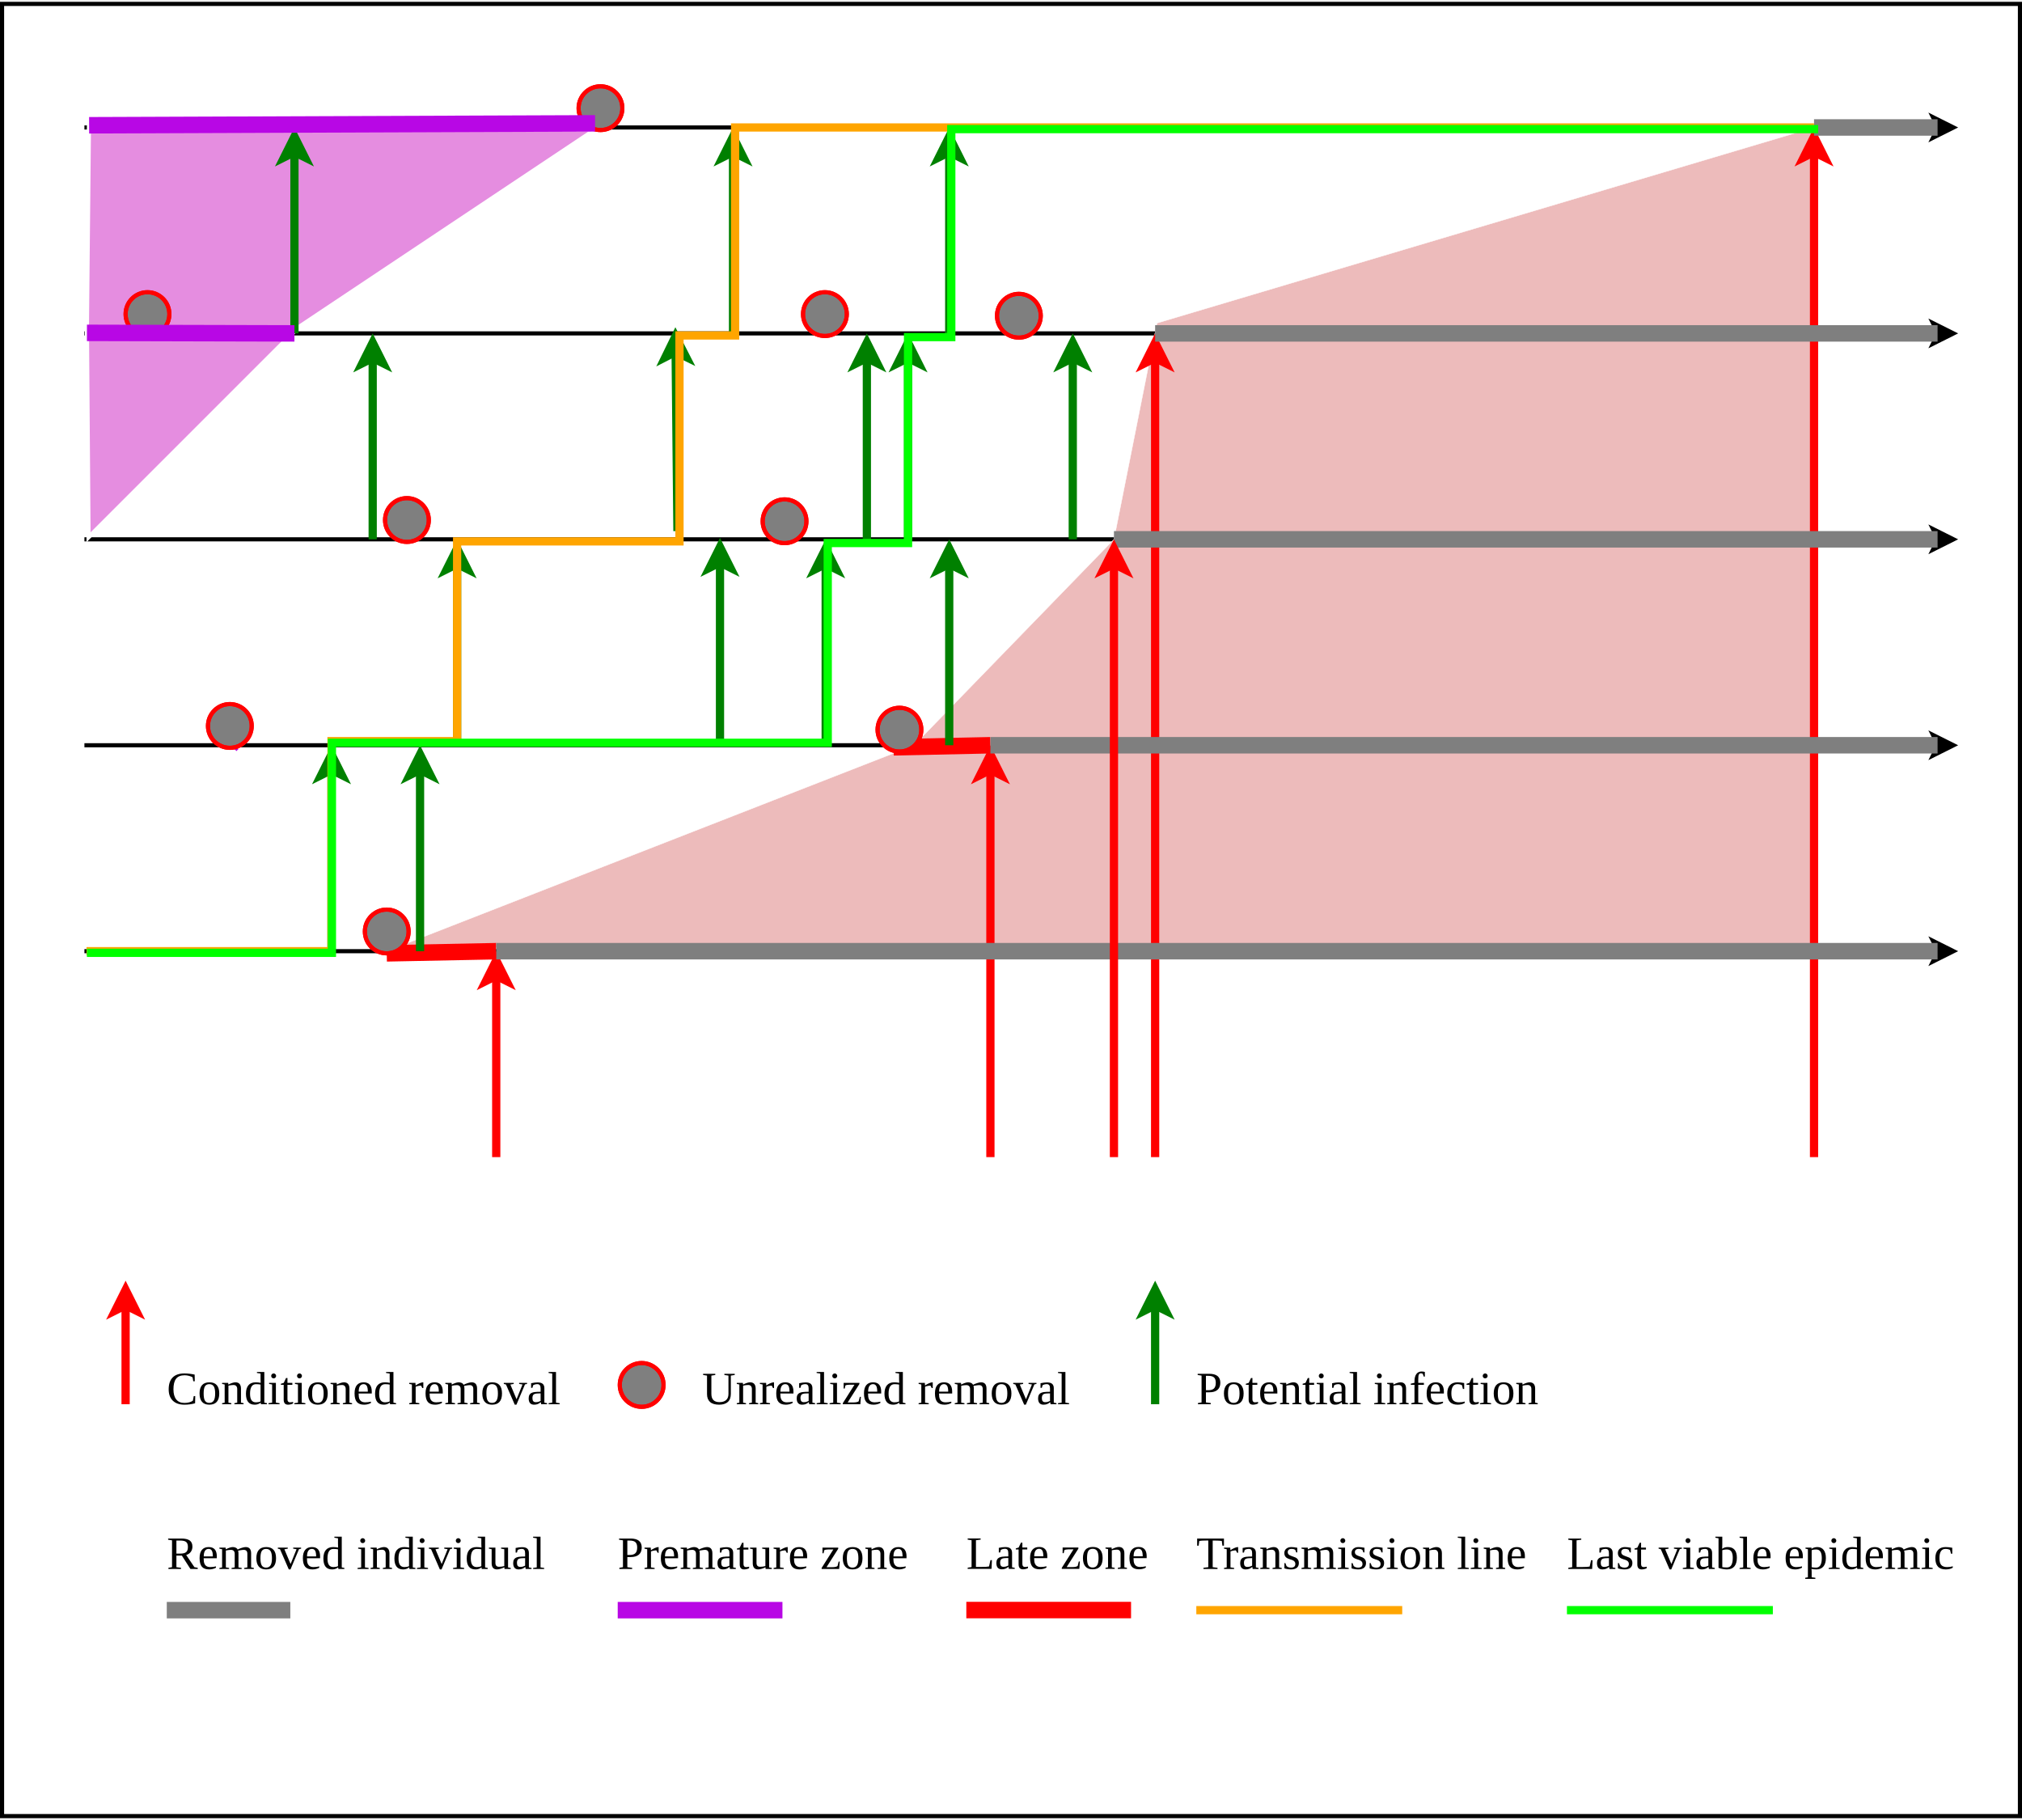
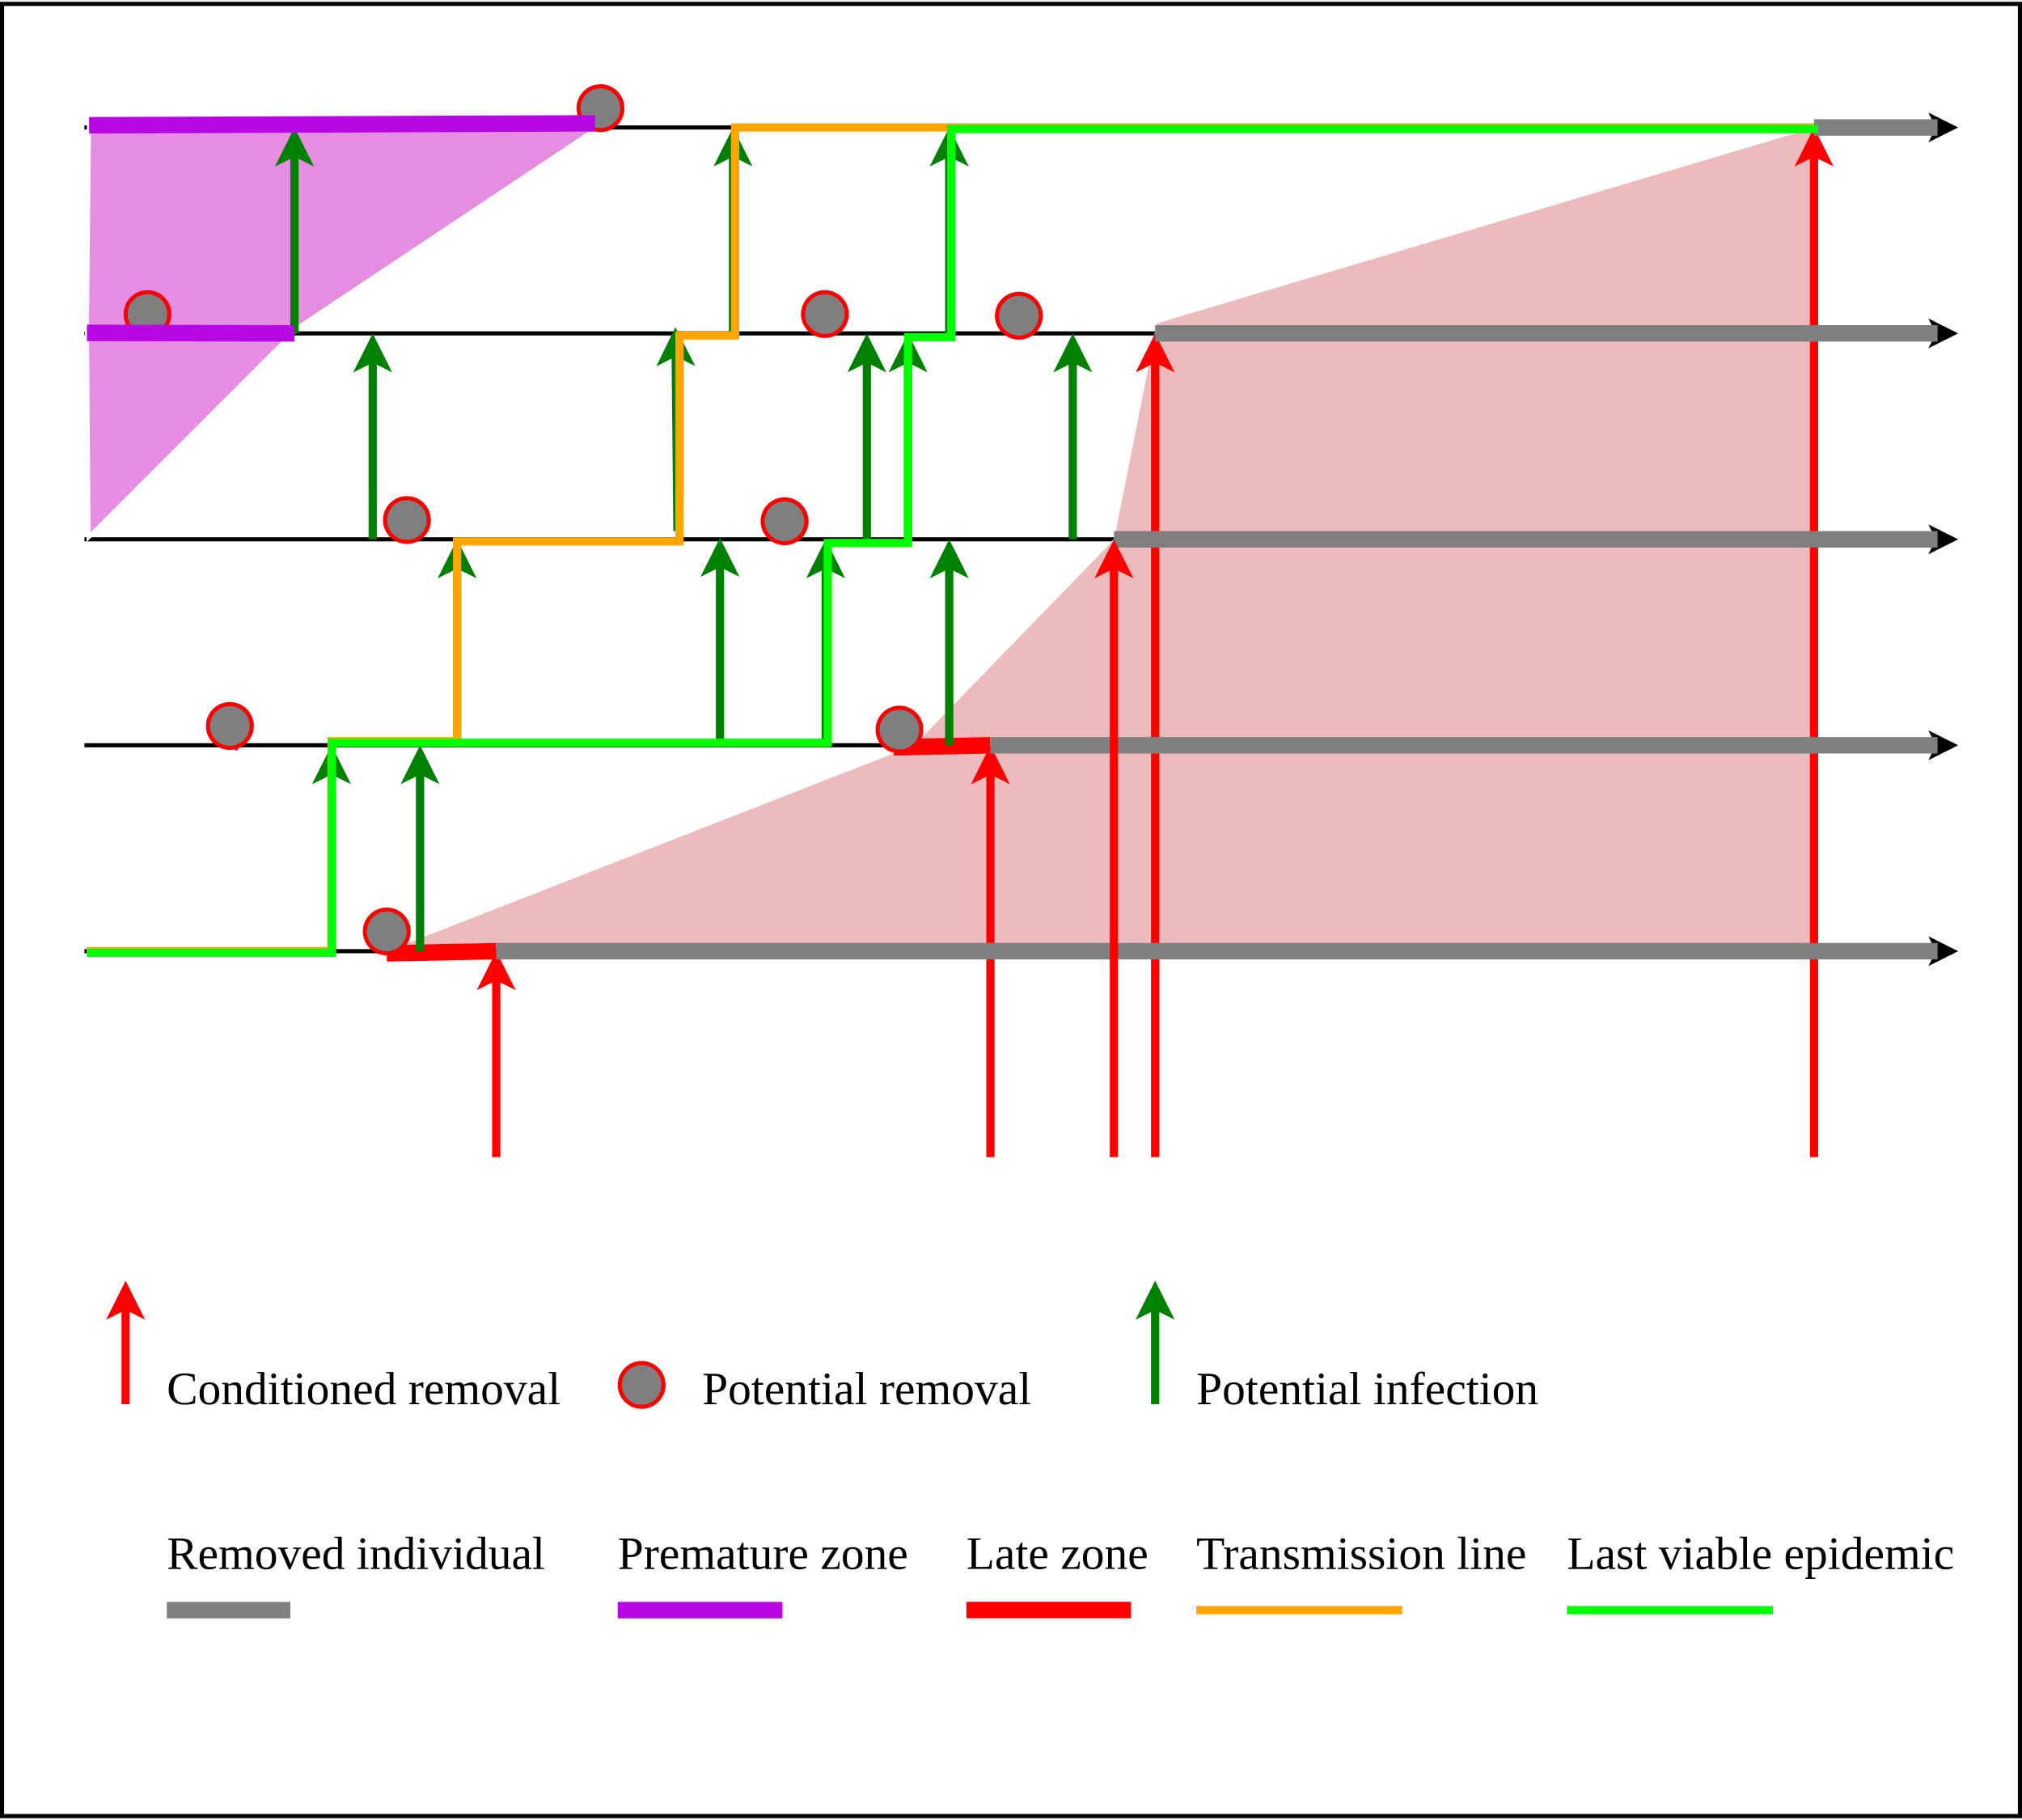
<svg xmlns="http://www.w3.org/2000/svg" width="50cm" height="45cm" viewBox="259 39 982 882">
-   <g>
-     <rect style="fill: #ffffff" x="260" y="40" width="980" height="880" />
-     <rect style="fill: none; fill-opacity:0; stroke-width: 2; stroke: #000000" x="260" y="40" width="980" height="880" />
+   <defs />
+   <g id="Background">
+     <rect style="fill: #ffffff; fill-opacity: 1; stroke-opacity: 1; stroke-width: 2; stroke: #000000" x="260" y="40" width="980" height="880" rx="0" ry="0" />
+     <g>
+       <line style="fill: none; stroke-opacity: 1; stroke-width: 2; stroke: #000000" x1="300" y1="100" x2="1200.26" y2="100" />
+       <polygon style="fill: #000000; fill-opacity: 1; stroke-opacity: 1; stroke-width: 2; stroke: #000000" fill-rule="evenodd" points="1207.76,100 1197.76,105 1200.26,100 1197.76,95 " />
+     </g>
+     <g>
+       <line style="fill: none; stroke-opacity: 1; stroke-width: 2; stroke: #000000" x1="300" y1="200" x2="1200.26" y2="200" />
+       <polygon style="fill: #000000; fill-opacity: 1; stroke-opacity: 1; stroke-width: 2; stroke: #000000" fill-rule="evenodd" points="1207.76,200 1197.76,205 1200.26,200 1197.76,195 " />
+     </g>
+     <g>
+       <line style="fill: none; stroke-opacity: 1; stroke-width: 2; stroke: #000000" x1="300" y1="300" x2="1200.26" y2="300" />
+       <polygon style="fill: #000000; fill-opacity: 1; stroke-opacity: 1; stroke-width: 2; stroke: #000000" fill-rule="evenodd" points="1207.76,300 1197.76,305 1200.26,300 1197.76,295 " />
+     </g>
+     <g>
+       <line style="fill: none; stroke-opacity: 1; stroke-width: 2; stroke: #000000" x1="300" y1="400" x2="1200.26" y2="400" />
+       <polygon style="fill: #000000; fill-opacity: 1; stroke-opacity: 1; stroke-width: 2; stroke: #000000" fill-rule="evenodd" points="1207.76,400 1197.76,405 1200.26,400 1197.76,395 " />
+     </g>
+     <g>
+       <line style="fill: none; stroke-opacity: 1; stroke-width: 2; stroke: #000000" x1="300" y1="500" x2="1200.26" y2="500" />
+       <polygon style="fill: #000000; fill-opacity: 1; stroke-opacity: 1; stroke-width: 2; stroke: #000000" fill-rule="evenodd" points="1207.76,500 1197.76,505 1200.26,500 1197.76,495 " />
+     </g>
  </g>
-   <g>
-     <line style="fill: none; fill-opacity:0; stroke-width: 2; stroke: #000000" x1="300" y1="100" x2="1200.26" y2="100" />
-     <polygon style="fill: #000000" points="1207.76,100 1197.76,105 1200.26,100 1197.76,95 " />
-     <polygon style="fill: none; fill-opacity:0; stroke-width: 2; stroke: #000000" points="1207.76,100 1197.76,105 1200.26,100 1197.76,95 " />
+   <g id="PremZoneB">
+     <polygon style="fill: #e58de0; fill-opacity: 1; stroke-opacity: 1; stroke-width: 2; stroke: #ffffff" fill-rule="evenodd" points="302.21,97.8 301.21,196.8 302,299 404,197 548,101 " />
  </g>
-   <g>
-     <line style="fill: none; fill-opacity:0; stroke-width: 2; stroke: #000000" x1="300" y1="200" x2="1200.26" y2="200" />
-     <polygon style="fill: #000000" points="1207.76,200 1197.76,205 1200.26,200 1197.76,195 " />
-     <polygon style="fill: none; fill-opacity:0; stroke-width: 2; stroke: #000000" points="1207.76,200 1197.76,205 1200.26,200 1197.76,195 " />
+   <g id="LateZone">
+     <polygon style="fill: #edbbbb; fill-opacity: 1; stroke-opacity: 1; stroke-width: 0.2; stroke: #ffffff" fill-rule="evenodd" points="702.904,400 800,300 820.904,195 1140,100 1140,500 451.904,498 " />
+     <line style="fill: none; stroke-opacity: 1; stroke-width: 8; stroke: #ff0000" x1="693" y1="401" x2="740" y2="400" />
+     <line style="fill: none; stroke-opacity: 1; stroke-width: 8; stroke: #b807e5" x1="371" y1="400" x2="372" y2="399" />
+     <line style="fill: none; stroke-opacity: 1; stroke-width: 8; stroke: #ff0000" x1="446.826" y1="501.05" x2="500" y2="500" />
+     <line style="fill: none; stroke-opacity: 1; stroke-width: 8; stroke: #ff0000" x1="728.304" y1="819.95" x2="808.304" y2="819.95" />
+     <text font-size="22.578" style="fill: #000000; fill-opacity: 1; stroke: none;text-anchor:start;font-family:Times New Roman;font-style:normal;font-weight:normal" x="728.304" y="799.95">
+       <tspan x="728.304" y="799.95">Late zone</tspan>
+     </text>
  </g>
-   <g>
-     <line style="fill: none; fill-opacity:0; stroke-width: 2; stroke: #000000" x1="300" y1="300" x2="1200.26" y2="300" />
-     <polygon style="fill: #000000" points="1207.76,300 1197.76,305 1200.26,300 1197.76,295 " />
-     <polygon style="fill: none; fill-opacity:0; stroke-width: 2; stroke: #000000" points="1207.76,300 1197.76,305 1200.26,300 1197.76,295 " />
+   <g id="ConditionedRemovals">
+     <g>
+       <line style="fill: none; stroke-opacity: 1; stroke-width: 4; stroke: #ff0000" x1="500" y1="600" x2="500" y2="511.972" />
+       <polygon style="fill: #ff0000; fill-opacity: 1; stroke-opacity: 1; stroke-width: 4; stroke: #ff0000" fill-rule="evenodd" points="500,504.472 505,514.472 500,511.972 495,514.472 " />
+     </g>
+     <g>
+       <line style="fill: none; stroke-opacity: 1; stroke-width: 4; stroke: #ff0000" x1="740" y1="600" x2="740" y2="411.972" />
+       <polygon style="fill: #ff0000; fill-opacity: 1; stroke-opacity: 1; stroke-width: 4; stroke: #ff0000" fill-rule="evenodd" points="740,404.472 745,414.472 740,411.972 735,414.472 " />
+     </g>
+     <g>
+       <line style="fill: none; stroke-opacity: 1; stroke-width: 4; stroke: #ff0000" x1="820" y1="600" x2="820" y2="211.972" />
+       <polygon style="fill: #ff0000; fill-opacity: 1; stroke-opacity: 1; stroke-width: 4; stroke: #ff0000" fill-rule="evenodd" points="820,204.472 825,214.472 820,211.972 815,214.472 " />
+     </g>
+     <g>
+       <line style="fill: none; stroke-opacity: 1; stroke-width: 4; stroke: #ff0000" x1="1140" y1="600" x2="1140" y2="111.972" />
+       <polygon style="fill: #ff0000; fill-opacity: 1; stroke-opacity: 1; stroke-width: 4; stroke: #ff0000" fill-rule="evenodd" points="1140,104.472 1145,114.472 1140,111.972 1135,114.472 " />
+     </g>
+     <g>
+       <line style="fill: none; stroke-opacity: 1; stroke-width: 4; stroke: #ff0000" x1="320" y1="720" x2="320" y2="671.972" />
+       <polygon style="fill: #ff0000; fill-opacity: 1; stroke-opacity: 1; stroke-width: 4; stroke: #ff0000" fill-rule="evenodd" points="320,664.472 325,674.472 320,671.972 315,674.472 " />
+     </g>
+     <text font-size="22.578" style="fill: #000000; fill-opacity: 1; stroke: none;text-anchor:start;font-family:Times New Roman;font-style:normal;font-weight:normal" x="340" y="720">
+       <tspan x="340" y="720">Conditioned removal</tspan>
+     </text>
+     <text font-size="12.8" style="fill: #000000; fill-opacity: 1; stroke: none;text-anchor:start;font-family:sans-serif;font-style:normal;font-weight:normal" x="760" y="720">
+       <tspan x="760" y="720" />
+     </text>
+     <line style="fill: none; stroke-opacity: 1; stroke-width: 8; stroke: #7f7f7f" x1="500" y1="500" x2="1200" y2="500" />
+     <line style="fill: none; stroke-opacity: 1; stroke-width: 8; stroke: #7f7f7f" x1="740" y1="400" x2="1200" y2="400" />
+     <line style="fill: none; stroke-opacity: 1; stroke-width: 8; stroke: #7f7f7f" x1="800" y1="300" x2="1200" y2="300" />
+     <g>
+       <line style="fill: none; stroke-opacity: 1; stroke-width: 4; stroke: #ff0000" x1="800" y1="600" x2="800" y2="311.972" />
+       <polygon style="fill: #ff0000; fill-opacity: 1; stroke-opacity: 1; stroke-width: 4; stroke: #ff0000" fill-rule="evenodd" points="800,304.472 805,314.472 800,311.972 795,314.472 " />
+     </g>
+     <line style="fill: none; stroke-opacity: 1; stroke-width: 8; stroke: #7f7f7f" x1="820" y1="200" x2="1200" y2="200" />
+     <line style="fill: none; stroke-opacity: 1; stroke-width: 8; stroke: #7f7f7f" x1="1140" y1="100" x2="1200" y2="100" />
+     <line style="fill: none; stroke-opacity: 1; stroke-width: 8; stroke: #7f7f7f" x1="340" y1="820" x2="400" y2="820" />
+     <text font-size="22.578" style="fill: #000000; fill-opacity: 1; stroke: none;text-anchor:start;font-family:Times New Roman;font-style:normal;font-weight:normal" x="340" y="800">
+       <tspan x="340" y="800">Removed individual</tspan>
+     </text>
  </g>
-   <g>
-     <line style="fill: none; fill-opacity:0; stroke-width: 2; stroke: #000000" x1="300" y1="400" x2="1200.26" y2="400" />
-     <polygon style="fill: #000000" points="1207.76,400 1197.76,405 1200.26,400 1197.76,395 " />
-     <polygon style="fill: none; fill-opacity:0; stroke-width: 2; stroke: #000000" points="1207.76,400 1197.76,405 1200.26,400 1197.76,395 " />
+   <g id="UnrealizedRemovals">
+     <ellipse style="fill: #7f7f7f; fill-opacity: 1; stroke-opacity: 1; stroke-width: 2; stroke: #ff0000" cx="370.625" cy="390.625" rx="10.625" ry="10.625" />
+     <ellipse style="fill: #7f7f7f; fill-opacity: 1; stroke-opacity: 1; stroke-width: 2; stroke: #ff0000" cx="456.625" cy="290.625" rx="10.625" ry="10.625" />
+     <ellipse style="fill: #7f7f7f; fill-opacity: 1; stroke-opacity: 1; stroke-width: 2; stroke: #ff0000" cx="330.625" cy="190.625" rx="10.625" ry="10.625" />
+     <ellipse style="fill: #7f7f7f; fill-opacity: 1; stroke-opacity: 1; stroke-width: 2; stroke: #ff0000" cx="659.625" cy="190.625" rx="10.625" ry="10.625" />
+     <ellipse style="fill: #7f7f7f; fill-opacity: 1; stroke-opacity: 1; stroke-width: 2; stroke: #ff0000" cx="550.625" cy="90.625" rx="10.625" ry="10.625" />
+     <ellipse style="fill: #7f7f7f; fill-opacity: 1; stroke-opacity: 1; stroke-width: 2; stroke: #ff0000" cx="570.625" cy="710.625" rx="10.625" ry="10.625" />
+     <text font-size="22.578" style="fill: #000000; fill-opacity: 1; stroke: none;text-anchor:start;font-family:Times New Roman;font-style:normal;font-weight:normal" x="600" y="720">
+       <tspan x="600" y="720">Potential removal</tspan>
+     </text>
+     <ellipse style="fill: #7f7f7f; fill-opacity: 1; stroke-opacity: 1; stroke-width: 2; stroke: #ff0000" cx="753.825" cy="191.425" rx="10.625" ry="10.625" />
+     <ellipse style="fill: #7f7f7f; fill-opacity: 1; stroke-opacity: 1; stroke-width: 2; stroke: #ff0000" cx="640.025" cy="291.225" rx="10.625" ry="10.625" />
+     <ellipse style="fill: #7f7f7f; fill-opacity: 1; stroke-opacity: 1; stroke-width: 2; stroke: #ff0000" cx="695.825" cy="392.425" rx="10.625" ry="10.625" />
+     <ellipse style="fill: #7f7f7f; fill-opacity: 1; stroke-opacity: 1; stroke-width: 2; stroke: #ff0000" cx="446.825" cy="490.425" rx="10.625" ry="10.625" />
  </g>
-   <g>
-     <line style="fill: none; fill-opacity:0; stroke-width: 2; stroke: #000000" x1="300" y1="500" x2="1200.26" y2="500" />
-     <polygon style="fill: #000000" points="1207.76,500 1197.76,505 1200.26,500 1197.76,495 " />
-     <polygon style="fill: none; fill-opacity:0; stroke-width: 2; stroke: #000000" points="1207.76,500 1197.76,505 1200.26,500 1197.76,495 " />
+   <g id="Infections">
+     <g>
+       <line style="fill: none; stroke-opacity: 1; stroke-width: 4; stroke: #008000" x1="820" y1="720" x2="820" y2="671.972" />
+       <polygon style="fill: #008000; fill-opacity: 1; stroke-opacity: 1; stroke-width: 4; stroke: #008000" fill-rule="evenodd" points="820,664.472 825,674.472 820,671.972 815,674.472 " />
+     </g>
+     <g>
+       <line style="fill: none; stroke-opacity: 1; stroke-width: 4; stroke: #008000" x1="420" y1="500" x2="420" y2="411.972" />
+       <polygon style="fill: #008000; fill-opacity: 1; stroke-opacity: 1; stroke-width: 4; stroke: #008000" fill-rule="evenodd" points="420,404.472 425,414.472 420,411.972 415,414.472 " />
+     </g>
+     <g>
+       <line style="fill: none; stroke-opacity: 1; stroke-width: 4; stroke: #008000" x1="440" y1="300" x2="440" y2="211.972" />
+       <polygon style="fill: #008000; fill-opacity: 1; stroke-opacity: 1; stroke-width: 4; stroke: #008000" fill-rule="evenodd" points="440,204.472 445,214.472 440,211.972 435,214.472 " />
+     </g>
+     <g>
+       <line style="fill: none; stroke-opacity: 1; stroke-width: 4; stroke: #008000" x1="481" y1="400" x2="481" y2="311.972" />
+       <polygon style="fill: #008000; fill-opacity: 1; stroke-opacity: 1; stroke-width: 4; stroke: #008000" fill-rule="evenodd" points="481,304.472 486,314.472 481,311.972 476,314.472 " />
+     </g>
+     <g>
+       <line style="fill: none; stroke-opacity: 1; stroke-width: 4; stroke: #008000" x1="660" y1="400" x2="660" y2="311.972" />
+       <polygon style="fill: #008000; fill-opacity: 1; stroke-opacity: 1; stroke-width: 4; stroke: #008000" fill-rule="evenodd" points="660,304.472 665,314.472 660,311.972 655,314.472 " />
+     </g>
+     <g>
+       <line style="fill: none; stroke-opacity: 1; stroke-width: 4; stroke: #008000" x1="402" y1="200" x2="402" y2="111.972" />
+       <polygon style="fill: #008000; fill-opacity: 1; stroke-opacity: 1; stroke-width: 4; stroke: #008000" fill-rule="evenodd" points="402,104.472 407,114.472 402,111.972 397,114.472 " />
+     </g>
+     <g>
+       <line style="fill: none; stroke-opacity: 1; stroke-width: 4; stroke: #008000" x1="615" y1="200" x2="615" y2="111.972" />
+       <polygon style="fill: #008000; fill-opacity: 1; stroke-opacity: 1; stroke-width: 4; stroke: #008000" fill-rule="evenodd" points="615,104.472 620,114.472 615,111.972 610,114.472 " />
+     </g>
+     <g>
+       <line style="fill: none; stroke-opacity: 1; stroke-width: 4; stroke: #008000" x1="700" y1="300" x2="700" y2="211.972" />
+       <polygon style="fill: #008000; fill-opacity: 1; stroke-opacity: 1; stroke-width: 4; stroke: #008000" fill-rule="evenodd" points="700,204.472 705,214.472 700,211.972 695,214.472 " />
+     </g>
+     <g>
+       <line style="fill: none; stroke-opacity: 1; stroke-width: 4; stroke: #008000" x1="680" y1="300" x2="680" y2="211.972" />
+       <polygon style="fill: #008000; fill-opacity: 1; stroke-opacity: 1; stroke-width: 4; stroke: #008000" fill-rule="evenodd" points="680,204.472 685,214.472 680,211.972 675,214.472 " />
+     </g>
+     <g>
+       <line style="fill: none; stroke-opacity: 1; stroke-width: 4; stroke: #008000" x1="720" y1="400" x2="720" y2="311.972" />
+       <polygon style="fill: #008000; fill-opacity: 1; stroke-opacity: 1; stroke-width: 4; stroke: #008000" fill-rule="evenodd" points="720,304.472 725,314.472 720,311.972 715,314.472 " />
+     </g>
+     <g>
+       <line style="fill: none; stroke-opacity: 1; stroke-width: 4; stroke: #008000" x1="720" y1="200" x2="720" y2="111.972" />
+       <polygon style="fill: #008000; fill-opacity: 1; stroke-opacity: 1; stroke-width: 4; stroke: #008000" fill-rule="evenodd" points="720,104.472 725,114.472 720,111.972 715,114.472 " />
+     </g>
+     <g>
+       <line style="fill: none; stroke-opacity: 1; stroke-width: 4; stroke: #008000" x1="780" y1="300" x2="780" y2="211.972" />
+       <polygon style="fill: #008000; fill-opacity: 1; stroke-opacity: 1; stroke-width: 4; stroke: #008000" fill-rule="evenodd" points="780,204.472 785,214.472 780,211.972 775,214.472 " />
+     </g>
+     <text font-size="22.578" style="fill: #000000; fill-opacity: 1; stroke: none;text-anchor:start;font-family:Times New Roman;font-style:normal;font-weight:normal" x="840" y="720">
+       <tspan x="840" y="720">Potential infection</tspan>
+     </text>
+     <g>
+       <line style="fill: none; stroke-opacity: 1; stroke-width: 4; stroke: #008000" x1="588" y1="296" x2="587.121" y2="208.972" />
+       <polygon style="fill: #008000; fill-opacity: 1; stroke-opacity: 1; stroke-width: 4; stroke: #008000" fill-rule="evenodd" points="587.045,201.472 592.146,211.421 587.121,208.972 582.146,211.522 " />
+     </g>
+     <g>
+       <line style="fill: none; stroke-opacity: 1; stroke-width: 4; stroke: #008000" x1="463" y1="500" x2="463" y2="411.972" />
+       <polygon style="fill: #008000; fill-opacity: 1; stroke-opacity: 1; stroke-width: 4; stroke: #008000" fill-rule="evenodd" points="463,404.472 468,414.472 463,411.972 458,414.472 " />
+     </g>
+     <g>
+       <line style="fill: none; stroke-opacity: 1; stroke-width: 4; stroke: #008000" x1="608.672" y1="399.272" x2="608.672" y2="311.244" />
+       <polygon style="fill: #008000; fill-opacity: 1; stroke-opacity: 1; stroke-width: 4; stroke: #008000" fill-rule="evenodd" points="608.672,303.744 613.672,313.744 608.672,311.244 603.672,313.744 " />
+     </g>
  </g>
-   <g>
-     <polygon style="fill: #e58de0" points="302.21,97.8 301.21,196.8 302,299 404,197 548,101 " />
-     <polygon style="fill: none; fill-opacity:0; stroke-width: 2; stroke: #ffffff" points="302.21,97.8 301.21,196.8 302,299 404,197 548,101 " />
+   <g id="Epidemic">
+     <line style="fill: none; stroke-opacity: 1; stroke-width: 4; stroke: #ffa500" x1="840" y1="820" x2="940" y2="820" />
+     <text font-size="22.578" style="fill: #000000; fill-opacity: 1; stroke: none;text-anchor:start;font-family:Times New Roman;font-style:normal;font-weight:normal" x="840" y="800">
+       <tspan x="840" y="800">Transmission line</tspan>
+     </text>
+     <polyline style="fill: none; stroke-opacity: 1; stroke-width: 4; stroke: #ffa500" points="301,500 301,500 420,500 420,398 481,398 481,301 589,301 589,201 616,201 616,100 1140,100 1140,100 " />
  </g>
-   <g>
-     <polygon style="fill: #edbbbb" points="702.904,400 800,300 820.904,195 1140,100 1140,500 451.904,498 " />
-     <polygon style="fill: none; fill-opacity:0; stroke-width: 0.2; stroke: #ffffff" points="702.904,400 800,300 820.904,195 1140,100 1140,500 451.904,498 " />
+   <g id="LastViable">
+     <line style="fill: none; stroke-opacity: 1; stroke-width: 4; stroke: #00ff00" x1="1020" y1="820" x2="1120" y2="820" />
+     <text font-size="22.578" style="fill: #000000; fill-opacity: 1; stroke: none;text-anchor:start;font-family:Times New Roman;font-style:normal;font-weight:normal" x="1020" y="800">
+       <tspan x="1020" y="800">Last viable epidemic</tspan>
+     </text>
+     <polyline style="fill: none; stroke-opacity: 1; stroke-width: 4; stroke: #00ff00" points="301.2,500.8 301.2,500.8 420.2,500.8 420.2,398.8 661,398.8 661,301.8 700,301.8 700,201.8 721,201.8 721,100.8 1140,100.8 1140,100 " />
  </g>
-   <line style="fill: none; fill-opacity:0; stroke-width: 8; stroke: #ff0000" x1="693" y1="401" x2="740" y2="400" />
-   <line style="fill: none; fill-opacity:0; stroke-width: 8; stroke: #b807e5" x1="371" y1="400" x2="372" y2="399" />
-   <line style="fill: none; fill-opacity:0; stroke-width: 8; stroke: #ff0000" x1="446.826" y1="501.05" x2="500" y2="500" />
-   <line style="fill: none; fill-opacity:0; stroke-width: 8; stroke: #ff0000" x1="728.304" y1="819.95" x2="808.304" y2="819.95" />
-   <text font-size="22.578" style="fill: #000000;text-anchor:start;font-family:Times New Roman;font-style:normal;font-weight:normal" x="728.304" y="799.95">
-     <tspan x="728.304" y="799.95">Late zone</tspan>
-   </text>
-   <g>
-     <line style="fill: none; fill-opacity:0; stroke-width: 4; stroke: #ff0000" x1="500" y1="600" x2="500" y2="511.972" />
-     <polygon style="fill: #ff0000" points="500,504.472 505,514.472 500,511.972 495,514.472 " />
-     <polygon style="fill: none; fill-opacity:0; stroke-width: 4; stroke: #ff0000" points="500,504.472 505,514.472 500,511.972 495,514.472 " />
+   <g id="PremZone">
+     <line style="fill: none; stroke-opacity: 1; stroke-width: 8; stroke: #b807e5" x1="559" y1="820" x2="639" y2="820" />
+     <text font-size="22.578" style="fill: #000000; fill-opacity: 1; stroke: none;text-anchor:start;font-family:Times New Roman;font-style:normal;font-weight:normal" x="559" y="800">
+       <tspan x="559" y="800">Premature zone</tspan>
+     </text>
+     <line style="fill: none; stroke-opacity: 1; stroke-width: 8; stroke: #b807e5" x1="302.278" y1="98.928" x2="548" y2="98" />
+     <line style="fill: none; stroke-opacity: 1; stroke-width: 8; stroke: #b807e5" x1="301.216" y1="199.743" x2="402" y2="200" />
  </g>
-   <g>
-     <line style="fill: none; fill-opacity:0; stroke-width: 4; stroke: #ff0000" x1="740" y1="600" x2="740" y2="411.972" />
-     <polygon style="fill: #ff0000" points="740,404.472 745,414.472 740,411.972 735,414.472 " />
-     <polygon style="fill: none; fill-opacity:0; stroke-width: 4; stroke: #ff0000" points="740,404.472 745,414.472 740,411.972 735,414.472 " />
-   </g>
-   <g>
-     <line style="fill: none; fill-opacity:0; stroke-width: 4; stroke: #ff0000" x1="820" y1="600" x2="820" y2="211.972" />
-     <polygon style="fill: #ff0000" points="820,204.472 825,214.472 820,211.972 815,214.472 " />
-     <polygon style="fill: none; fill-opacity:0; stroke-width: 4; stroke: #ff0000" points="820,204.472 825,214.472 820,211.972 815,214.472 " />
-   </g>
-   <g>
-     <line style="fill: none; fill-opacity:0; stroke-width: 4; stroke: #ff0000" x1="1140" y1="600" x2="1140" y2="111.972" />
-     <polygon style="fill: #ff0000" points="1140,104.472 1145,114.472 1140,111.972 1135,114.472 " />
-     <polygon style="fill: none; fill-opacity:0; stroke-width: 4; stroke: #ff0000" points="1140,104.472 1145,114.472 1140,111.972 1135,114.472 " />
-   </g>
-   <g>
-     <line style="fill: none; fill-opacity:0; stroke-width: 4; stroke: #ff0000" x1="320" y1="720" x2="320" y2="671.972" />
-     <polygon style="fill: #ff0000" points="320,664.472 325,674.472 320,671.972 315,674.472 " />
-     <polygon style="fill: none; fill-opacity:0; stroke-width: 4; stroke: #ff0000" points="320,664.472 325,674.472 320,671.972 315,674.472 " />
-   </g>
-   <text font-size="22.578" style="fill: #000000;text-anchor:start;font-family:Times New Roman;font-style:normal;font-weight:normal" x="340" y="720">
-     <tspan x="340" y="720">Conditioned removal</tspan>
-   </text>
-   <text font-size="12.8" style="fill: #000000;text-anchor:start;font-family:sans-serif;font-style:normal;font-weight:normal" x="760" y="720">
-     <tspan x="760" y="720" />
-   </text>
-   <line style="fill: none; fill-opacity:0; stroke-width: 8; stroke: #7f7f7f" x1="500" y1="500" x2="1200" y2="500" />
-   <line style="fill: none; fill-opacity:0; stroke-width: 8; stroke: #7f7f7f" x1="740" y1="400" x2="1200" y2="400" />
-   <line style="fill: none; fill-opacity:0; stroke-width: 8; stroke: #7f7f7f" x1="800" y1="300" x2="1200" y2="300" />
-   <g>
-     <line style="fill: none; fill-opacity:0; stroke-width: 4; stroke: #ff0000" x1="800" y1="600" x2="800" y2="311.972" />
-     <polygon style="fill: #ff0000" points="800,304.472 805,314.472 800,311.972 795,314.472 " />
-     <polygon style="fill: none; fill-opacity:0; stroke-width: 4; stroke: #ff0000" points="800,304.472 805,314.472 800,311.972 795,314.472 " />
-   </g>
-   <line style="fill: none; fill-opacity:0; stroke-width: 8; stroke: #7f7f7f" x1="820" y1="200" x2="1200" y2="200" />
-   <line style="fill: none; fill-opacity:0; stroke-width: 8; stroke: #7f7f7f" x1="1140" y1="100" x2="1200" y2="100" />
-   <line style="fill: none; fill-opacity:0; stroke-width: 8; stroke: #7f7f7f" x1="340" y1="820" x2="400" y2="820" />
-   <text font-size="22.578" style="fill: #000000;text-anchor:start;font-family:Times New Roman;font-style:normal;font-weight:normal" x="340" y="800">
-     <tspan x="340" y="800">Removed individual</tspan>
-   </text>
-   <g>
-     <ellipse style="fill: #7f7f7f" cx="370.625" cy="390.625" rx="10.625" ry="10.625" />
-     <ellipse style="fill: none; fill-opacity:0; stroke-width: 2; stroke: #ff0000" cx="370.625" cy="390.625" rx="10.625" ry="10.625" />
-     <ellipse style="fill: none; fill-opacity:0; stroke-width: 2; stroke: #ff0000" cx="370.625" cy="390.625" rx="10.625" ry="10.625" />
-   </g>
-   <g>
-     <ellipse style="fill: #7f7f7f" cx="456.625" cy="290.625" rx="10.625" ry="10.625" />
-     <ellipse style="fill: none; fill-opacity:0; stroke-width: 2; stroke: #ff0000" cx="456.625" cy="290.625" rx="10.625" ry="10.625" />
-     <ellipse style="fill: none; fill-opacity:0; stroke-width: 2; stroke: #ff0000" cx="456.625" cy="290.625" rx="10.625" ry="10.625" />
-   </g>
-   <g>
-     <ellipse style="fill: #7f7f7f" cx="330.625" cy="190.625" rx="10.625" ry="10.625" />
-     <ellipse style="fill: none; fill-opacity:0; stroke-width: 2; stroke: #ff0000" cx="330.625" cy="190.625" rx="10.625" ry="10.625" />
-     <ellipse style="fill: none; fill-opacity:0; stroke-width: 2; stroke: #ff0000" cx="330.625" cy="190.625" rx="10.625" ry="10.625" />
-   </g>
-   <g>
-     <ellipse style="fill: #7f7f7f" cx="659.625" cy="190.625" rx="10.625" ry="10.625" />
-     <ellipse style="fill: none; fill-opacity:0; stroke-width: 2; stroke: #ff0000" cx="659.625" cy="190.625" rx="10.625" ry="10.625" />
-     <ellipse style="fill: none; fill-opacity:0; stroke-width: 2; stroke: #ff0000" cx="659.625" cy="190.625" rx="10.625" ry="10.625" />
-   </g>
-   <g>
-     <ellipse style="fill: #7f7f7f" cx="550.625" cy="90.625" rx="10.625" ry="10.625" />
-     <ellipse style="fill: none; fill-opacity:0; stroke-width: 2; stroke: #ff0000" cx="550.625" cy="90.625" rx="10.625" ry="10.625" />
-     <ellipse style="fill: none; fill-opacity:0; stroke-width: 2; stroke: #ff0000" cx="550.625" cy="90.625" rx="10.625" ry="10.625" />
-   </g>
-   <g>
-     <ellipse style="fill: #7f7f7f" cx="570.625" cy="710.625" rx="10.625" ry="10.625" />
-     <ellipse style="fill: none; fill-opacity:0; stroke-width: 2; stroke: #ff0000" cx="570.625" cy="710.625" rx="10.625" ry="10.625" />
-     <ellipse style="fill: none; fill-opacity:0; stroke-width: 2; stroke: #ff0000" cx="570.625" cy="710.625" rx="10.625" ry="10.625" />
-   </g>
-   <text font-size="22.578" style="fill: #000000;text-anchor:start;font-family:Times New Roman;font-style:normal;font-weight:normal" x="600" y="720">
-     <tspan x="600" y="720">Unrealized removal</tspan>
-   </text>
-   <g>
-     <ellipse style="fill: #7f7f7f" cx="753.825" cy="191.425" rx="10.625" ry="10.625" />
-     <ellipse style="fill: none; fill-opacity:0; stroke-width: 2; stroke: #ff0000" cx="753.825" cy="191.425" rx="10.625" ry="10.625" />
-     <ellipse style="fill: none; fill-opacity:0; stroke-width: 2; stroke: #ff0000" cx="753.825" cy="191.425" rx="10.625" ry="10.625" />
-   </g>
-   <g>
-     <ellipse style="fill: #7f7f7f" cx="640.025" cy="291.225" rx="10.625" ry="10.625" />
-     <ellipse style="fill: none; fill-opacity:0; stroke-width: 2; stroke: #ff0000" cx="640.025" cy="291.225" rx="10.625" ry="10.625" />
-     <ellipse style="fill: none; fill-opacity:0; stroke-width: 2; stroke: #ff0000" cx="640.025" cy="291.225" rx="10.625" ry="10.625" />
-   </g>
-   <g>
-     <ellipse style="fill: #7f7f7f" cx="695.825" cy="392.425" rx="10.625" ry="10.625" />
-     <ellipse style="fill: none; fill-opacity:0; stroke-width: 2; stroke: #ff0000" cx="695.825" cy="392.425" rx="10.625" ry="10.625" />
-     <ellipse style="fill: none; fill-opacity:0; stroke-width: 2; stroke: #ff0000" cx="695.825" cy="392.425" rx="10.625" ry="10.625" />
-   </g>
-   <g>
-     <ellipse style="fill: #7f7f7f" cx="446.825" cy="490.425" rx="10.625" ry="10.625" />
-     <ellipse style="fill: none; fill-opacity:0; stroke-width: 2; stroke: #ff0000" cx="446.825" cy="490.425" rx="10.625" ry="10.625" />
-     <ellipse style="fill: none; fill-opacity:0; stroke-width: 2; stroke: #ff0000" cx="446.825" cy="490.425" rx="10.625" ry="10.625" />
-   </g>
-   <g>
-     <line style="fill: none; fill-opacity:0; stroke-width: 4; stroke: #008000" x1="820" y1="720" x2="820" y2="671.972" />
-     <polygon style="fill: #008000" points="820,664.472 825,674.472 820,671.972 815,674.472 " />
-     <polygon style="fill: none; fill-opacity:0; stroke-width: 4; stroke: #008000" points="820,664.472 825,674.472 820,671.972 815,674.472 " />
-   </g>
-   <g>
-     <line style="fill: none; fill-opacity:0; stroke-width: 4; stroke: #008000" x1="420" y1="500" x2="420" y2="411.972" />
-     <polygon style="fill: #008000" points="420,404.472 425,414.472 420,411.972 415,414.472 " />
-     <polygon style="fill: none; fill-opacity:0; stroke-width: 4; stroke: #008000" points="420,404.472 425,414.472 420,411.972 415,414.472 " />
-   </g>
-   <g>
-     <line style="fill: none; fill-opacity:0; stroke-width: 4; stroke: #008000" x1="440" y1="300" x2="440" y2="211.972" />
-     <polygon style="fill: #008000" points="440,204.472 445,214.472 440,211.972 435,214.472 " />
-     <polygon style="fill: none; fill-opacity:0; stroke-width: 4; stroke: #008000" points="440,204.472 445,214.472 440,211.972 435,214.472 " />
-   </g>
-   <g>
-     <line style="fill: none; fill-opacity:0; stroke-width: 4; stroke: #008000" x1="481" y1="400" x2="481" y2="311.972" />
-     <polygon style="fill: #008000" points="481,304.472 486,314.472 481,311.972 476,314.472 " />
-     <polygon style="fill: none; fill-opacity:0; stroke-width: 4; stroke: #008000" points="481,304.472 486,314.472 481,311.972 476,314.472 " />
-   </g>
-   <g>
-     <line style="fill: none; fill-opacity:0; stroke-width: 4; stroke: #008000" x1="660" y1="400" x2="660" y2="311.972" />
-     <polygon style="fill: #008000" points="660,304.472 665,314.472 660,311.972 655,314.472 " />
-     <polygon style="fill: none; fill-opacity:0; stroke-width: 4; stroke: #008000" points="660,304.472 665,314.472 660,311.972 655,314.472 " />
-   </g>
-   <g>
-     <line style="fill: none; fill-opacity:0; stroke-width: 4; stroke: #008000" x1="402" y1="200" x2="402" y2="111.972" />
-     <polygon style="fill: #008000" points="402,104.472 407,114.472 402,111.972 397,114.472 " />
-     <polygon style="fill: none; fill-opacity:0; stroke-width: 4; stroke: #008000" points="402,104.472 407,114.472 402,111.972 397,114.472 " />
-   </g>
-   <g>
-     <line style="fill: none; fill-opacity:0; stroke-width: 4; stroke: #008000" x1="615" y1="200" x2="615" y2="111.972" />
-     <polygon style="fill: #008000" points="615,104.472 620,114.472 615,111.972 610,114.472 " />
-     <polygon style="fill: none; fill-opacity:0; stroke-width: 4; stroke: #008000" points="615,104.472 620,114.472 615,111.972 610,114.472 " />
-   </g>
-   <g>
-     <line style="fill: none; fill-opacity:0; stroke-width: 4; stroke: #008000" x1="700" y1="300" x2="700" y2="211.972" />
-     <polygon style="fill: #008000" points="700,204.472 705,214.472 700,211.972 695,214.472 " />
-     <polygon style="fill: none; fill-opacity:0; stroke-width: 4; stroke: #008000" points="700,204.472 705,214.472 700,211.972 695,214.472 " />
-   </g>
-   <g>
-     <line style="fill: none; fill-opacity:0; stroke-width: 4; stroke: #008000" x1="680" y1="300" x2="680" y2="211.972" />
-     <polygon style="fill: #008000" points="680,204.472 685,214.472 680,211.972 675,214.472 " />
-     <polygon style="fill: none; fill-opacity:0; stroke-width: 4; stroke: #008000" points="680,204.472 685,214.472 680,211.972 675,214.472 " />
-   </g>
-   <g>
-     <line style="fill: none; fill-opacity:0; stroke-width: 4; stroke: #008000" x1="720" y1="400" x2="720" y2="311.972" />
-     <polygon style="fill: #008000" points="720,304.472 725,314.472 720,311.972 715,314.472 " />
-     <polygon style="fill: none; fill-opacity:0; stroke-width: 4; stroke: #008000" points="720,304.472 725,314.472 720,311.972 715,314.472 " />
-   </g>
-   <g>
-     <line style="fill: none; fill-opacity:0; stroke-width: 4; stroke: #008000" x1="720" y1="200" x2="720" y2="111.972" />
-     <polygon style="fill: #008000" points="720,104.472 725,114.472 720,111.972 715,114.472 " />
-     <polygon style="fill: none; fill-opacity:0; stroke-width: 4; stroke: #008000" points="720,104.472 725,114.472 720,111.972 715,114.472 " />
-   </g>
-   <g>
-     <line style="fill: none; fill-opacity:0; stroke-width: 4; stroke: #008000" x1="780" y1="300" x2="780" y2="211.972" />
-     <polygon style="fill: #008000" points="780,204.472 785,214.472 780,211.972 775,214.472 " />
-     <polygon style="fill: none; fill-opacity:0; stroke-width: 4; stroke: #008000" points="780,204.472 785,214.472 780,211.972 775,214.472 " />
-   </g>
-   <text font-size="22.578" style="fill: #000000;text-anchor:start;font-family:Times New Roman;font-style:normal;font-weight:normal" x="840" y="720">
-     <tspan x="840" y="720">Potential infection</tspan>
-   </text>
-   <g>
-     <line style="fill: none; fill-opacity:0; stroke-width: 4; stroke: #008000" x1="588" y1="296" x2="587.121" y2="208.972" />
-     <polygon style="fill: #008000" points="587.045,201.472 592.146,211.421 587.121,208.972 582.146,211.522 " />
-     <polygon style="fill: none; fill-opacity:0; stroke-width: 4; stroke: #008000" points="587.045,201.472 592.146,211.421 587.121,208.972 582.146,211.522 " />
-   </g>
-   <g>
-     <line style="fill: none; fill-opacity:0; stroke-width: 4; stroke: #008000" x1="463" y1="500" x2="463" y2="411.972" />
-     <polygon style="fill: #008000" points="463,404.472 468,414.472 463,411.972 458,414.472 " />
-     <polygon style="fill: none; fill-opacity:0; stroke-width: 4; stroke: #008000" points="463,404.472 468,414.472 463,411.972 458,414.472 " />
-   </g>
-   <g>
-     <line style="fill: none; fill-opacity:0; stroke-width: 4; stroke: #008000" x1="608.672" y1="399.272" x2="608.672" y2="311.244" />
-     <polygon style="fill: #008000" points="608.672,303.744 613.672,313.744 608.672,311.244 603.672,313.744 " />
-     <polygon style="fill: none; fill-opacity:0; stroke-width: 4; stroke: #008000" points="608.672,303.744 613.672,313.744 608.672,311.244 603.672,313.744 " />
-   </g>
-   <line style="fill: none; fill-opacity:0; stroke-width: 4; stroke: #ffa500" x1="840" y1="820" x2="940" y2="820" />
-   <text font-size="22.578" style="fill: #000000;text-anchor:start;font-family:Times New Roman;font-style:normal;font-weight:normal" x="840" y="800">
-     <tspan x="840" y="800">Transmission line</tspan>
-   </text>
-   <polyline style="fill: none; fill-opacity:0; stroke-width: 4; stroke: #ffa500" points="301,500 301,500 420,500 420,398 481,398 481,301 589,301 589,201 616,201 616,100 1140,100 1140,100 " />
-   <line style="fill: none; fill-opacity:0; stroke-width: 4; stroke: #00ff00" x1="1020" y1="820" x2="1120" y2="820" />
-   <text font-size="22.578" style="fill: #000000;text-anchor:start;font-family:Times New Roman;font-style:normal;font-weight:normal" x="1020" y="800">
-     <tspan x="1020" y="800">Last viable epidemic</tspan>
-   </text>
-   <polyline style="fill: none; fill-opacity:0; stroke-width: 4; stroke: #00ff00" points="301.2,500.8 301.2,500.8 420.2,500.8 420.2,398.8 661,398.8 661,301.8 700,301.8 700,201.8 721,201.8 721,100.8 1140,100.8 1140,100 " />
-   <line style="fill: none; fill-opacity:0; stroke-width: 8; stroke: #b807e5" x1="559" y1="820" x2="639" y2="820" />
-   <text font-size="22.578" style="fill: #000000;text-anchor:start;font-family:Times New Roman;font-style:normal;font-weight:normal" x="559" y="800">
-     <tspan x="559" y="800">Premature zone</tspan>
-   </text>
-   <line style="fill: none; fill-opacity:0; stroke-width: 8; stroke: #b807e5" x1="302.278" y1="98.928" x2="548" y2="98" />
-   <line style="fill: none; fill-opacity:0; stroke-width: 8; stroke: #b807e5" x1="301.216" y1="199.743" x2="402" y2="200" />
</svg>
